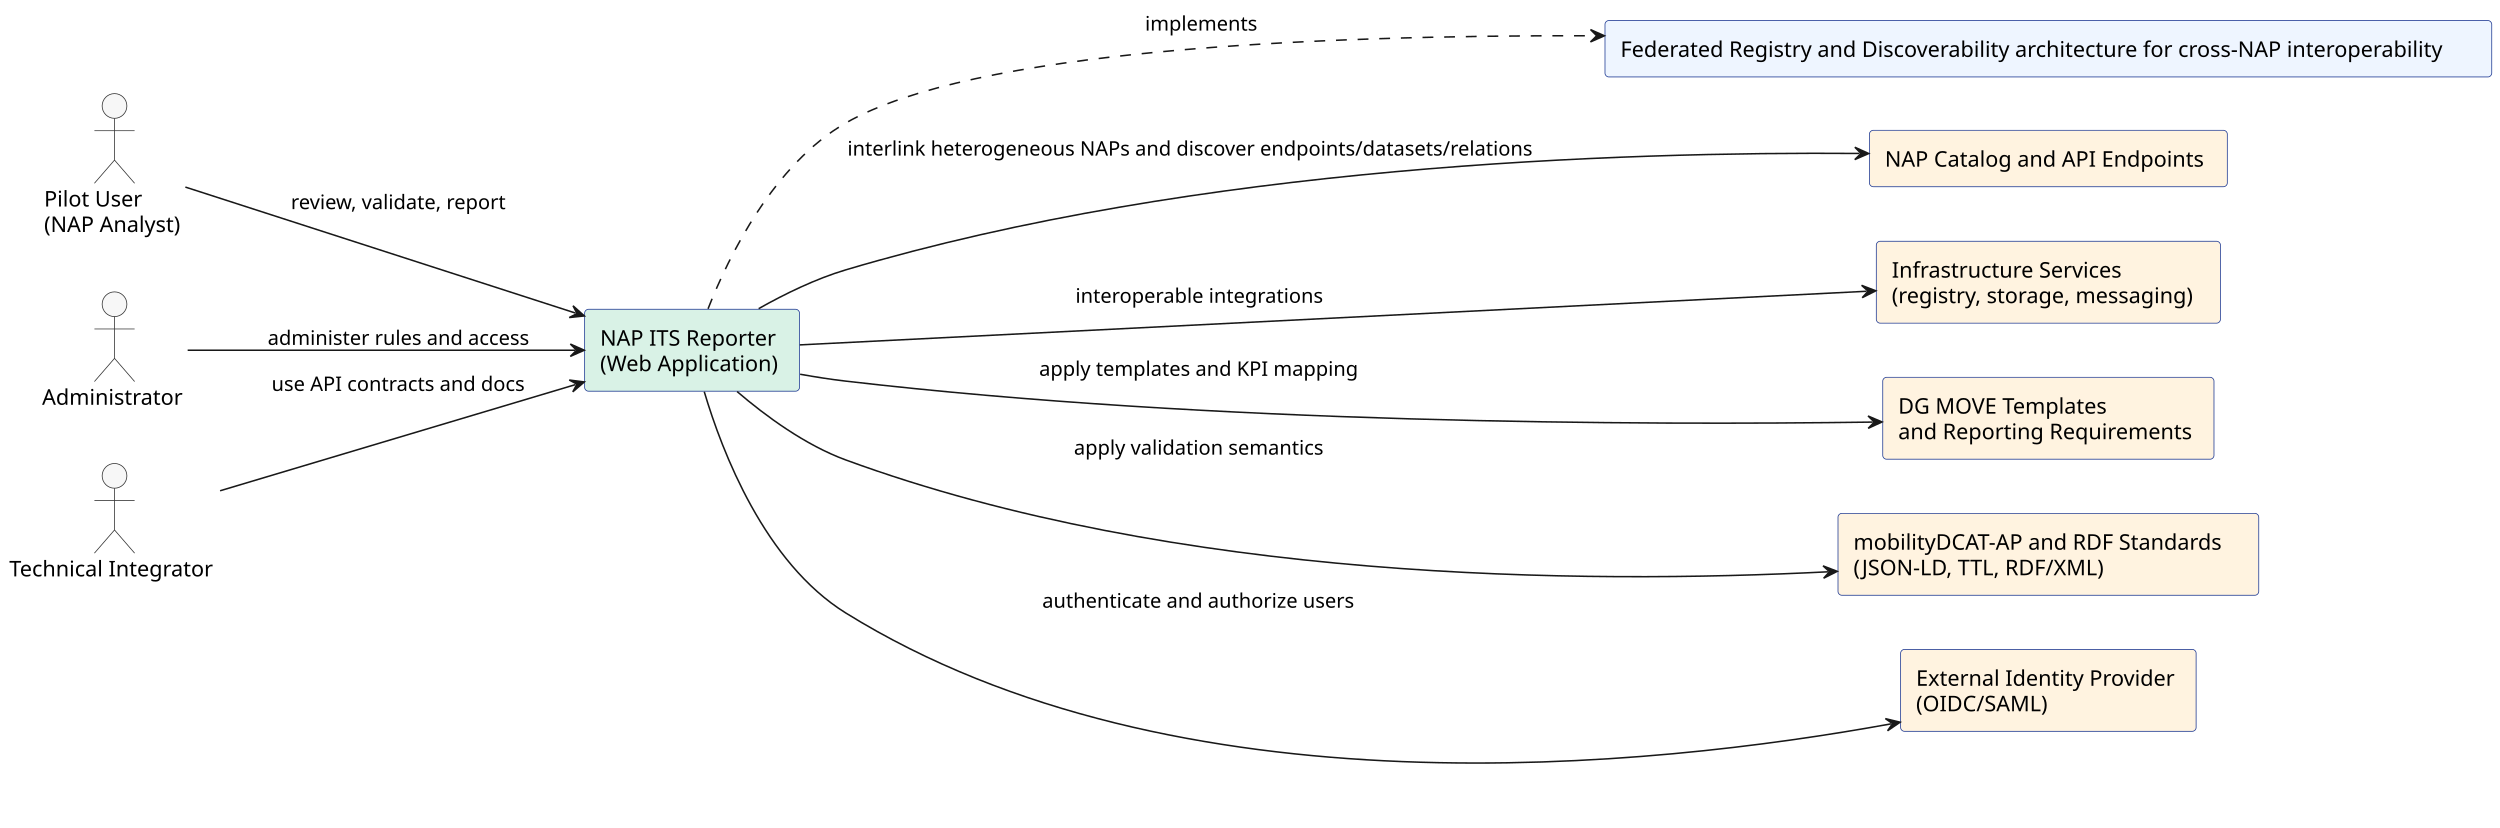
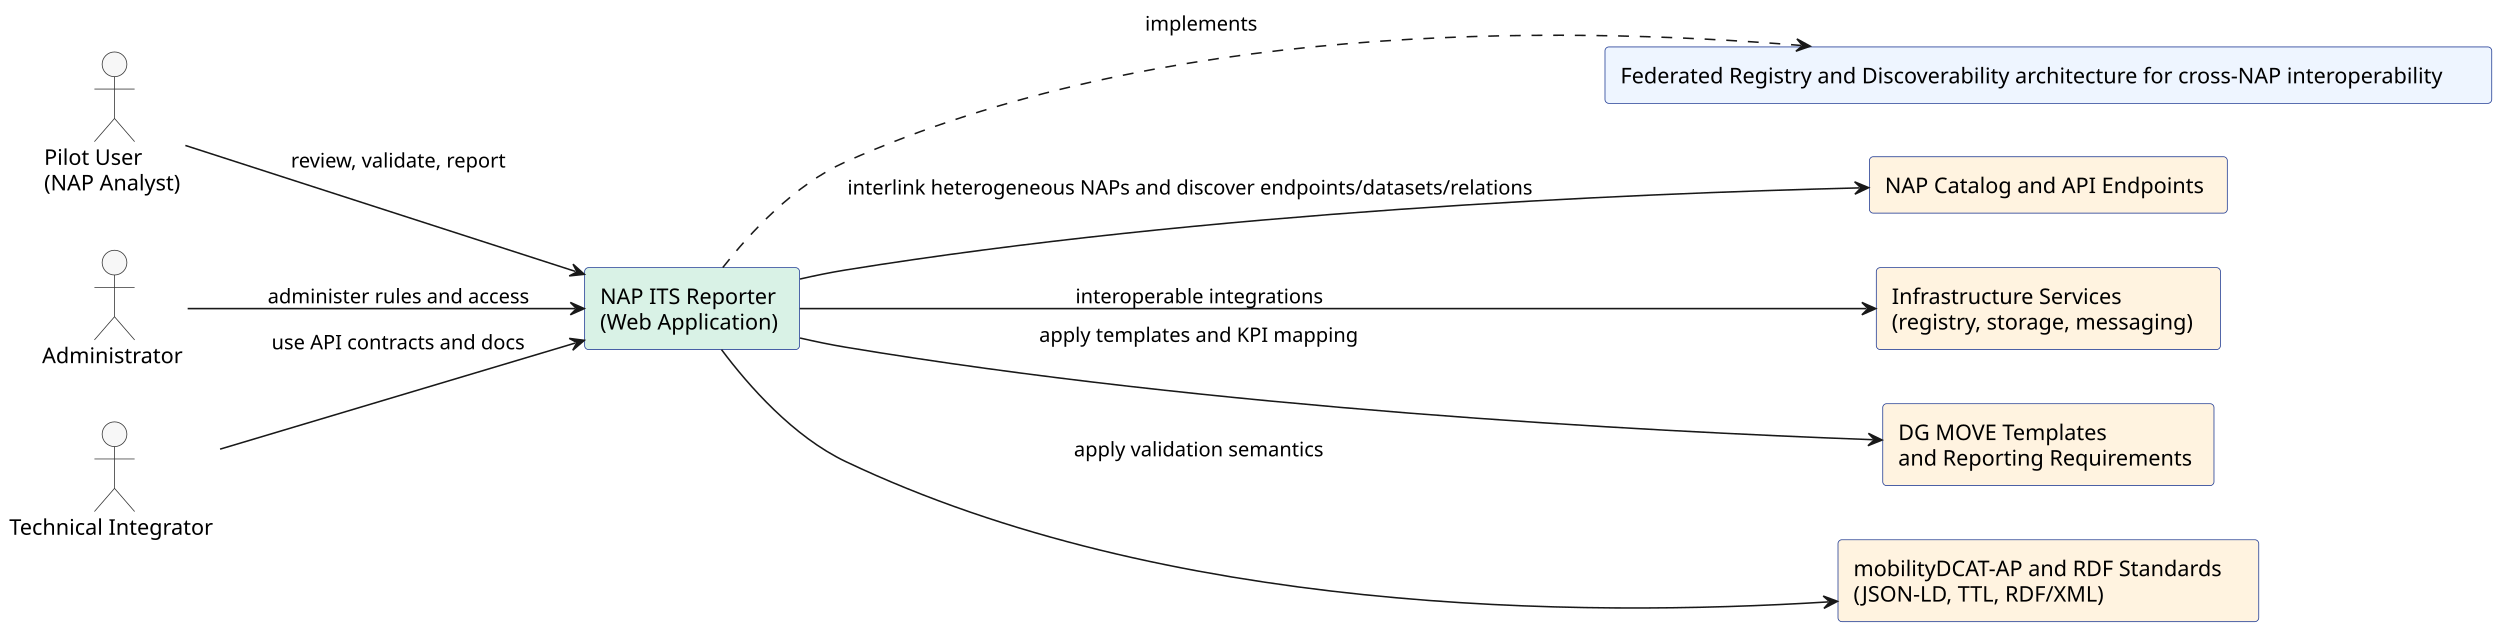
- <svg xmlns="http://www.w3.org/2000/svg" contentStyleType="text/css" data-diagram-type="DESCRIPTION" height="535px" preserveAspectRatio="none" style="width:1617px;height:535px;background:#FFFFFF;" version="1.1" viewBox="0 0 1617 535" width="1617px" zoomAndPan="magnify">
+ <svg xmlns="http://www.w3.org/2000/svg" contentStyleType="text/css" data-diagram-type="DESCRIPTION" height="408px" preserveAspectRatio="none" style="width:1617px;height:408px;background:#FFFFFF;" version="1.1" viewBox="0 0 1617 408" width="1617px" zoomAndPan="magnify">
  <defs />
  <g>
    <g class="entity" data-entity="U1" data-source-line="16" data-uid="ent0002" id="entity_U1">
-       <ellipse cx="74.064" cy="68.542" fill="#F7F7F7" rx="8" ry="8" style="stroke:#333333;stroke-width:0.5;" />
-       <path d="M74.064,76.542 L74.064,103.542 M61.064,84.542 L87.064,84.542 M74.064,103.542 L61.064,118.542 M74.064,103.542 L87.064,118.542" fill="none" style="stroke:#333333;stroke-width:0.5;" />
-       <text fill="#000000" font-family="sans-serif" font-size="14" lengthAdjust="spacing" textLength="64.463" x="28.52" y="133.577">Pilot User</text>
-       <text fill="#000000" font-family="sans-serif" font-size="14" lengthAdjust="spacing" textLength="91.089" x="28.52" y="150.066">(NAP Analyst)</text>
+       <ellipse cx="74.064" cy="41.612" fill="#F7F7F7" rx="8" ry="8" style="stroke:#333333;stroke-width:0.5;" />
+       <path d="M74.064,49.612 L74.064,76.612 M61.064,57.612 L87.064,57.612 M74.064,76.612 L61.064,91.612 M74.064,76.612 L87.064,91.612" fill="none" style="stroke:#333333;stroke-width:0.5;" />
+       <text fill="#000000" font-family="sans-serif" font-size="14" lengthAdjust="spacing" textLength="64.463" x="28.52" y="106.647">Pilot User</text>
+       <text fill="#000000" font-family="sans-serif" font-size="14" lengthAdjust="spacing" textLength="91.089" x="28.52" y="123.136">(NAP Analyst)</text>
    </g>
    <g class="entity" data-entity="U2" data-source-line="17" data-uid="ent0003" id="entity_U2">
-       <ellipse cx="74.07" cy="196.782" fill="#F7F7F7" rx="8" ry="8" style="stroke:#333333;stroke-width:0.5;" />
-       <path d="M74.07,204.782 L74.07,231.782 M61.07,212.782 L87.07,212.782 M74.07,231.782 L61.07,246.782 M74.07,231.782 L87.07,246.782" fill="none" style="stroke:#333333;stroke-width:0.5;" />
-       <text fill="#000000" font-family="sans-serif" font-size="14" lengthAdjust="spacing" textLength="93.721" x="27.21" y="261.817">Administrator</text>
+       <ellipse cx="74.07" cy="169.862" fill="#F7F7F7" rx="8" ry="8" style="stroke:#333333;stroke-width:0.5;" />
+       <path d="M74.07,177.862 L74.07,204.862 M61.07,185.862 L87.07,185.862 M74.07,204.862 L61.07,219.862 M74.07,204.862 L87.07,219.862" fill="none" style="stroke:#333333;stroke-width:0.5;" />
+       <text fill="#000000" font-family="sans-serif" font-size="14" lengthAdjust="spacing" textLength="93.721" x="27.21" y="234.897">Administrator</text>
    </g>
    <g class="entity" data-entity="U3" data-source-line="18" data-uid="ent0004" id="entity_U3">
-       <ellipse cx="74.069" cy="307.782" fill="#F7F7F7" rx="8" ry="8" style="stroke:#333333;stroke-width:0.5;" />
-       <path d="M74.069,315.782 L74.069,342.782 M61.069,323.782 L87.069,323.782 M74.069,342.782 L61.069,357.782 M74.069,342.782 L87.069,357.782" fill="none" style="stroke:#333333;stroke-width:0.5;" />
-       <text fill="#000000" font-family="sans-serif" font-size="14" lengthAdjust="spacing" textLength="136.138" x="6" y="372.817">Technical Integrator</text>
+       <ellipse cx="74.069" cy="280.862" fill="#F7F7F7" rx="8" ry="8" style="stroke:#333333;stroke-width:0.5;" />
+       <path d="M74.069,288.862 L74.069,315.862 M61.069,296.862 L87.069,296.862 M74.069,315.862 L61.069,330.862 M74.069,315.862 L87.069,330.862" fill="none" style="stroke:#333333;stroke-width:0.5;" />
+       <text fill="#000000" font-family="sans-serif" font-size="14" lengthAdjust="spacing" textLength="136.138" x="6" y="345.897">Technical Integrator</text>
    </g>
    <g class="entity" data-entity="APP" data-source-line="20" data-uid="ent0005" id="entity_APP">
-       <rect fill="#D9F2E6" height="52.977" rx="2.5" ry="2.5" style="stroke:#1F3A93;stroke-width:0.5;" width="138.973" x="378.14" y="200.042" />
-       <text fill="#000000" font-family="sans-serif" font-size="14" lengthAdjust="spacing" textLength="115.582" x="388.14" y="223.577">NAP ITS Reporter</text>
-       <text fill="#000000" font-family="sans-serif" font-size="14" lengthAdjust="spacing" textLength="118.973" x="388.14" y="240.066">(Web Application)</text>
+       <rect fill="#D9F2E6" height="52.977" rx="2.5" ry="2.5" style="stroke:#1F3A93;stroke-width:0.5;" width="138.973" x="378.14" y="173.112" />
+       <text fill="#000000" font-family="sans-serif" font-size="14" lengthAdjust="spacing" textLength="115.582" x="388.14" y="196.647">NAP ITS Reporter</text>
+       <text fill="#000000" font-family="sans-serif" font-size="14" lengthAdjust="spacing" textLength="118.973" x="388.14" y="213.136">(Web Application)</text>
    </g>
    <g class="entity" data-entity="PATTERN" data-source-line="21" data-uid="ent0006" id="entity_PATTERN">
-       <rect fill="#EEF5FF" height="36.488" rx="2.5" ry="2.5" style="stroke:#1F3A93;stroke-width:0.5;" width="573.547" x="1038.11" y="13.282" />
-       <text fill="#000000" font-family="sans-serif" font-size="14" lengthAdjust="spacing" textLength="553.547" x="1048.11" y="36.817">Federated Registry and Discoverability architecture for cross-NAP interoperability</text>
+       <rect fill="#EEF5FF" height="36.488" rx="2.5" ry="2.5" style="stroke:#1F3A93;stroke-width:0.5;" width="573.547" x="1038.11" y="30.362" />
+       <text fill="#000000" font-family="sans-serif" font-size="14" lengthAdjust="spacing" textLength="553.547" x="1048.11" y="53.897">Federated Registry and Discoverability architecture for cross-NAP interoperability</text>
    </g>
    <g class="entity" data-entity="NAP" data-source-line="23" data-uid="ent0007" id="entity_NAP">
-       <rect fill="#FFF3E0" height="36.488" rx="2.5" ry="2.5" style="stroke:#1F3A93;stroke-width:0.5;" width="231.49" x="1209.14" y="84.282" />
-       <text fill="#000000" font-family="sans-serif" font-size="14" lengthAdjust="spacing" textLength="211.49" x="1219.14" y="107.817">NAP Catalog and API Endpoints</text>
+       <rect fill="#FFF3E0" height="36.488" rx="2.5" ry="2.5" style="stroke:#1F3A93;stroke-width:0.5;" width="231.49" x="1209.14" y="101.362" />
+       <text fill="#000000" font-family="sans-serif" font-size="14" lengthAdjust="spacing" textLength="211.49" x="1219.14" y="124.897">NAP Catalog and API Endpoints</text>
    </g>
    <g class="entity" data-entity="INFRA" data-source-line="24" data-uid="ent0008" id="entity_INFRA">
-       <rect fill="#FFF3E0" height="52.977" rx="2.5" ry="2.5" style="stroke:#1F3A93;stroke-width:0.5;" width="222.576" x="1213.6" y="156.042" />
-       <text fill="#000000" font-family="sans-serif" font-size="14" lengthAdjust="spacing" textLength="151.642" x="1223.6" y="179.577">Infrastructure Services</text>
-       <text fill="#000000" font-family="sans-serif" font-size="14" lengthAdjust="spacing" textLength="202.576" x="1223.6" y="196.066">(registry, storage, messaging)</text>
+       <rect fill="#FFF3E0" height="52.977" rx="2.5" ry="2.5" style="stroke:#1F3A93;stroke-width:0.5;" width="222.576" x="1213.6" y="173.112" />
+       <text fill="#000000" font-family="sans-serif" font-size="14" lengthAdjust="spacing" textLength="151.642" x="1223.6" y="196.647">Infrastructure Services</text>
+       <text fill="#000000" font-family="sans-serif" font-size="14" lengthAdjust="spacing" textLength="202.576" x="1223.6" y="213.136">(registry, storage, messaging)</text>
    </g>
    <g class="entity" data-entity="DGMOVE" data-source-line="25" data-uid="ent0009" id="entity_DGMOVE">
-       <rect fill="#FFF3E0" height="52.977" rx="2.5" ry="2.5" style="stroke:#1F3A93;stroke-width:0.5;" width="214.243" x="1217.76" y="244.042" />
-       <text fill="#000000" font-family="sans-serif" font-size="14" lengthAdjust="spacing" textLength="139.624" x="1227.76" y="267.577">DG MOVE Templates</text>
-       <text fill="#000000" font-family="sans-serif" font-size="14" lengthAdjust="spacing" textLength="194.243" x="1227.76" y="284.066">and Reporting Requirements</text>
+       <rect fill="#FFF3E0" height="52.977" rx="2.5" ry="2.5" style="stroke:#1F3A93;stroke-width:0.5;" width="214.243" x="1217.76" y="261.112" />
+       <text fill="#000000" font-family="sans-serif" font-size="14" lengthAdjust="spacing" textLength="139.624" x="1227.76" y="284.647">DG MOVE Templates</text>
+       <text fill="#000000" font-family="sans-serif" font-size="14" lengthAdjust="spacing" textLength="194.243" x="1227.76" y="301.136">and Reporting Requirements</text>
    </g>
    <g class="entity" data-entity="STD" data-source-line="26" data-uid="ent0010" id="entity_STD">
-       <rect fill="#FFF3E0" height="52.977" rx="2.5" ry="2.5" style="stroke:#1F3A93;stroke-width:0.5;" width="272.137" x="1188.82" y="332.042" />
-       <text fill="#000000" font-family="sans-serif" font-size="14" lengthAdjust="spacing" textLength="252.137" x="1198.82" y="355.577">mobilityDCAT-AP and RDF Standards</text>
-       <text fill="#000000" font-family="sans-serif" font-size="14" lengthAdjust="spacing" textLength="173.633" x="1198.82" y="372.066">(JSON-LD, TTL, RDF/XML)</text>
+       <rect fill="#FFF3E0" height="52.977" rx="2.5" ry="2.5" style="stroke:#1F3A93;stroke-width:0.5;" width="272.137" x="1188.82" y="349.112" />
+       <text fill="#000000" font-family="sans-serif" font-size="14" lengthAdjust="spacing" textLength="252.137" x="1198.82" y="372.647">mobilityDCAT-AP and RDF Standards</text>
+       <text fill="#000000" font-family="sans-serif" font-size="14" lengthAdjust="spacing" textLength="173.633" x="1198.82" y="389.136">(JSON-LD, TTL, RDF/XML)</text>
    </g>
-     <g class="entity" data-entity="IDP" data-source-line="27" data-uid="ent0011" id="entity_IDP">
-       <rect fill="#FFF3E0" height="52.977" rx="2.5" ry="2.5" style="stroke:#1F3A93;stroke-width:0.5;" width="191.131" x="1229.32" y="420.042" />
-       <text fill="#000000" font-family="sans-serif" font-size="14" lengthAdjust="spacing" textLength="171.131" x="1239.32" y="443.577">External Identity Provider</text>
-       <text fill="#000000" font-family="sans-serif" font-size="14" lengthAdjust="spacing" textLength="88.252" x="1239.32" y="460.066">(OIDC/SAML)</text>
+     <g class="link" data-entity-1="U1" data-entity-2="APP" data-source-line="28" data-uid="lnk11" id="link_U1_APP">
+       <path d="M119.89,94.082 C184.06,114.802 296.971,151.268 372.26,175.588" fill="none" id="U1-to-APP" style="stroke:#181818;stroke-width:1;" />
+       <polygon fill="#181818" points="377.97,177.432,370.635,170.859,373.212,175.895,368.176,178.472,377.97,177.432" style="stroke:#181818;stroke-width:1;" />
+       <text fill="#000000" font-family="sans-serif" font-size="13" lengthAdjust="spacing" textLength="144.561" x="188.14" y="108.35">review, validate, report</text>
    </g>
-     <g class="link" data-entity-1="U1" data-entity-2="APP" data-source-line="29" data-uid="lnk12" id="link_U1_APP">
-       <path d="M119.89,121.002 C184.06,141.732 296.97,178.199 372.26,202.509" fill="none" id="U1-to-APP" style="stroke:#181818;stroke-width:1;" />
-       <polygon fill="#181818" points="377.97,204.352,370.634,197.78,373.212,202.816,368.176,205.393,377.97,204.352" style="stroke:#181818;stroke-width:1;" />
-       <text fill="#000000" font-family="sans-serif" font-size="13" lengthAdjust="spacing" textLength="144.561" x="188.14" y="135.28">review, validate, report</text>
+     <g class="link" data-entity-1="U2" data-entity-2="APP" data-source-line="29" data-uid="lnk12" id="link_U2_APP">
+       <path d="M121.38,199.602 C185.86,199.602 297.19,199.602 371.9,199.602" fill="none" id="U2-to-APP" style="stroke:#181818;stroke-width:1;" />
+       <polygon fill="#181818" points="377.9,199.602,368.9,195.602,372.9,199.602,368.9,203.602,377.9,199.602" style="stroke:#181818;stroke-width:1;" />
+       <text fill="#000000" font-family="sans-serif" font-size="13" lengthAdjust="spacing" textLength="174.91" x="173.14" y="196.171">administer rules and access</text>
    </g>
-     <g class="link" data-entity-1="U2" data-entity-2="APP" data-source-line="30" data-uid="lnk13" id="link_U2_APP">
-       <path d="M121.38,226.522 C185.86,226.522 297.19,226.522 371.9,226.522" fill="none" id="U2-to-APP" style="stroke:#181818;stroke-width:1;" />
-       <polygon fill="#181818" points="377.9,226.522,368.9,222.522,372.9,226.522,368.9,230.522,377.9,226.522" style="stroke:#181818;stroke-width:1;" />
-       <text fill="#000000" font-family="sans-serif" font-size="13" lengthAdjust="spacing" textLength="174.91" x="173.14" y="223.09">administer rules and access</text>
+     <g class="link" data-entity-1="U3" data-entity-2="APP" data-source-line="30" data-uid="lnk13" id="link_U3_APP">
+       <path d="M142.35,290.502 C209.07,270.572 305.011,241.909 372.201,221.839" fill="none" id="U3-to-APP" style="stroke:#181818;stroke-width:1;" />
+       <polygon fill="#181818" points="377.95,220.122,368.182,218.865,373.159,221.553,370.471,226.531,377.95,220.122" style="stroke:#181818;stroke-width:1;" />
+       <text fill="#000000" font-family="sans-serif" font-size="13" lengthAdjust="spacing" textLength="169.394" x="175.64" y="225.94">use API contracts and docs</text>
    </g>
-     <g class="link" data-entity-1="U3" data-entity-2="APP" data-source-line="31" data-uid="lnk14" id="link_U3_APP">
-       <path d="M142.35,317.422 C209.07,297.492 305.011,268.829 372.201,248.759" fill="none" id="U3-to-APP" style="stroke:#181818;stroke-width:1;" />
-       <polygon fill="#181818" points="377.95,247.042,368.182,245.785,373.159,248.473,370.471,253.451,377.95,247.042" style="stroke:#181818;stroke-width:1;" />
-       <text fill="#000000" font-family="sans-serif" font-size="13" lengthAdjust="spacing" textLength="169.394" x="175.64" y="252.861">use API contracts and docs</text>
-     </g>
-     <g class="link" data-entity-1="APP" data-entity-2="PATTERN" data-source-line="32" data-uid="lnk15" id="link_APP_PATTERN">
-       <path d="M457.96,199.732 C471.58,165.152 500.49,106.292 547.11,79.522 C628.73,32.672 845.55,22.584 1031.73,23.134" fill="none" id="APP-to-PATTERN" style="stroke:#181818;stroke-width:1;stroke-dasharray:7,7;" />
-       <polygon fill="#181818" points="1037.73,23.152,1028.742,19.126,1032.73,23.137,1028.718,27.126,1037.73,23.152" style="stroke:#181818;stroke-width:1;" />
+     <g class="link" data-entity-1="APP" data-entity-2="PATTERN" data-source-line="31" data-uid="lnk14" id="link_APP_PATTERN">
+       <path d="M467.5,173.032 C485.22,150.452 513.92,119.412 547.11,104.602 C748.53,14.732 1002.67,16.175 1164.9,29.395" fill="none" id="APP-to-PATTERN" style="stroke:#181818;stroke-width:1;stroke-dasharray:7,7;" />
+       <polygon fill="#181818" points="1170.88,29.882,1162.235,25.164,1165.897,29.476,1161.585,33.138,1170.88,29.882" style="stroke:#181818;stroke-width:1;" />
      <text fill="#000000" font-family="sans-serif" font-size="13" lengthAdjust="spacing" textLength="74.014" x="740.61" y="19.811">implements</text>
    </g>
-     <g class="link" data-entity-1="APP" data-entity-2="NAP" data-source-line="34" data-uid="lnk16" id="link_APP_NAP">
-       <path d="M490.69,199.632 C507.59,190.102 527.65,180.312 547.11,174.522 C774.61,106.862 1048.65,98.045 1202.69,99.255" fill="none" id="APP-to-NAP" style="stroke:#181818;stroke-width:1;" />
-       <polygon fill="#181818" points="1208.69,99.302,1199.722,95.232,1203.69,99.263,1199.659,103.231,1208.69,99.302" style="stroke:#181818;stroke-width:1;" />
-       <text fill="#000000" font-family="sans-serif" font-size="13" lengthAdjust="spacing" textLength="459.545" x="548.11" y="100.63">interlink heterogeneous NAPs and discover endpoints/datasets/relations</text>
+     <g class="link" data-entity-1="APP" data-entity-2="NAP" data-source-line="33" data-uid="lnk15" id="link_APP_NAP">
+       <path d="M517.44,180.482 C527.34,178.212 537.44,176.162 547.11,174.602 C780.02,137.102 1050.332,125.322 1202.652,121.522" fill="none" id="APP-to-NAP" style="stroke:#181818;stroke-width:1;" />
+       <polygon fill="#181818" points="1208.65,121.372,1199.553,117.598,1203.652,121.497,1199.753,125.595,1208.65,121.372" style="stroke:#181818;stroke-width:1;" />
+       <text fill="#000000" font-family="sans-serif" font-size="13" lengthAdjust="spacing" textLength="459.545" x="548.11" y="125.82">interlink heterogeneous NAPs and discover endpoints/datasets/relations</text>
    </g>
-     <g class="link" data-entity-1="APP" data-entity-2="INFRA" data-source-line="35" data-uid="lnk17" id="link_APP_INFRA">
-       <path d="M517.3,223.072 C668.23,215.482 1023.908,197.603 1207.278,188.393" fill="none" id="APP-to-INFRA" style="stroke:#181818;stroke-width:1;" />
-       <polygon fill="#181818" points="1213.27,188.092,1204.081,184.549,1208.276,188.343,1204.482,192.539,1213.27,188.092" style="stroke:#181818;stroke-width:1;" />
-       <text fill="#000000" font-family="sans-serif" font-size="13" lengthAdjust="spacing" textLength="164.29" x="695.61" y="195.861">interoperable integrations</text>
+     <g class="link" data-entity-1="APP" data-entity-2="INFRA" data-source-line="34" data-uid="lnk16" id="link_APP_INFRA">
+       <path d="M517.3,199.602 C668.23,199.602 1023.9,199.602 1207.27,199.602" fill="none" id="APP-to-INFRA" style="stroke:#181818;stroke-width:1;" />
+       <polygon fill="#181818" points="1213.27,199.602,1204.27,195.602,1208.27,199.602,1204.27,203.602,1213.27,199.602" style="stroke:#181818;stroke-width:1;" />
+       <text fill="#000000" font-family="sans-serif" font-size="13" lengthAdjust="spacing" textLength="164.29" x="695.61" y="196.171">interoperable integrations</text>
    </g>
-     <g class="link" data-entity-1="APP" data-entity-2="DGMOVE" data-source-line="36" data-uid="lnk18" id="link_APP_DGMOVE">
-       <path d="M517.53,242.062 C527.41,243.832 537.49,245.412 547.11,246.522 C785.33,274.192 1061.231,275.096 1211.301,273.006" fill="none" id="APP-to-DGMOVE" style="stroke:#181818;stroke-width:1;" />
-       <polygon fill="#181818" points="1217.3,272.922,1208.245,269.048,1212.301,272.992,1208.357,277.047,1217.3,272.922" style="stroke:#181818;stroke-width:1;" />
-       <text fill="#000000" font-family="sans-serif" font-size="13" lengthAdjust="spacing" textLength="211.098" x="672.11" y="243.09">apply templates and KPI mapping</text>
+     <g class="link" data-entity-1="APP" data-entity-2="DGMOVE" data-source-line="35" data-uid="lnk17" id="link_APP_DGMOVE">
+       <path d="M517.46,218.632 C527.35,220.912 537.45,223.002 547.11,224.602 C784.51,264.072 1061.024,278.893 1211.344,284.393" fill="none" id="APP-to-DGMOVE" style="stroke:#181818;stroke-width:1;" />
+       <polygon fill="#181818" points="1217.34,284.612,1208.492,280.286,1212.343,284.429,1208.2,288.28,1217.34,284.612" style="stroke:#181818;stroke-width:1;" />
+       <text fill="#000000" font-family="sans-serif" font-size="13" lengthAdjust="spacing" textLength="211.098" x="672.11" y="221.171">apply templates and KPI mapping</text>
    </g>
-     <g class="link" data-entity-1="APP" data-entity-2="STD" data-source-line="37" data-uid="lnk19" id="link_APP_STD">
-       <path d="M476.76,253.262 C495.24,269.092 520.79,287.872 547.11,297.522 C760.95,375.942 1023.528,377.906 1182.328,369.846" fill="none" id="APP-to-STD" style="stroke:#181818;stroke-width:1;" />
-       <polygon fill="#181818" points="1188.32,369.542,1179.129,366.003,1183.326,369.796,1179.534,373.993,1188.32,369.542" style="stroke:#181818;stroke-width:1;" />
-       <text fill="#000000" font-family="sans-serif" font-size="13" lengthAdjust="spacing" textLength="166.937" x="694.61" y="294.091">apply validation semantics</text>
-     </g>
-     <g class="link" data-entity-1="APP" data-entity-2="IDP" data-source-line="38" data-uid="lnk20" id="link_APP_IDP">
-       <path d="M455.52,253.372 C467.13,292.482 494.64,363.992 547.11,396.522 C760.59,528.882 1067.667,496.476 1223.117,468.196" fill="none" id="APP-to-IDP" style="stroke:#181818;stroke-width:1;" />
-       <polygon fill="#181818" points="1229.02,467.122,1219.449,464.798,1224.101,468.017,1220.881,472.668,1229.02,467.122" style="stroke:#181818;stroke-width:1;" />
-       <text fill="#000000" font-family="sans-serif" font-size="13" lengthAdjust="spacing" textLength="207.638" x="674.11" y="393.091">authenticate and authorize users</text>
+     <g class="link" data-entity-1="APP" data-entity-2="STD" data-source-line="36" data-uid="lnk18" id="link_APP_STD">
+       <path d="M466.67,226.142 C484.22,249.592 513.17,282.482 547.11,298.602 C754.45,397.072 1021.462,399.325 1182.482,389.315" fill="none" id="APP-to-STD" style="stroke:#181818;stroke-width:1;" />
+       <polygon fill="#181818" points="1188.47,388.942,1179.239,385.508,1183.48,389.252,1179.736,393.493,1188.47,388.942" style="stroke:#181818;stroke-width:1;" />
+       <text fill="#000000" font-family="sans-serif" font-size="13" lengthAdjust="spacing" textLength="166.937" x="694.61" y="295.171">apply validation semantics</text>
    </g>
  </g>
</svg>
